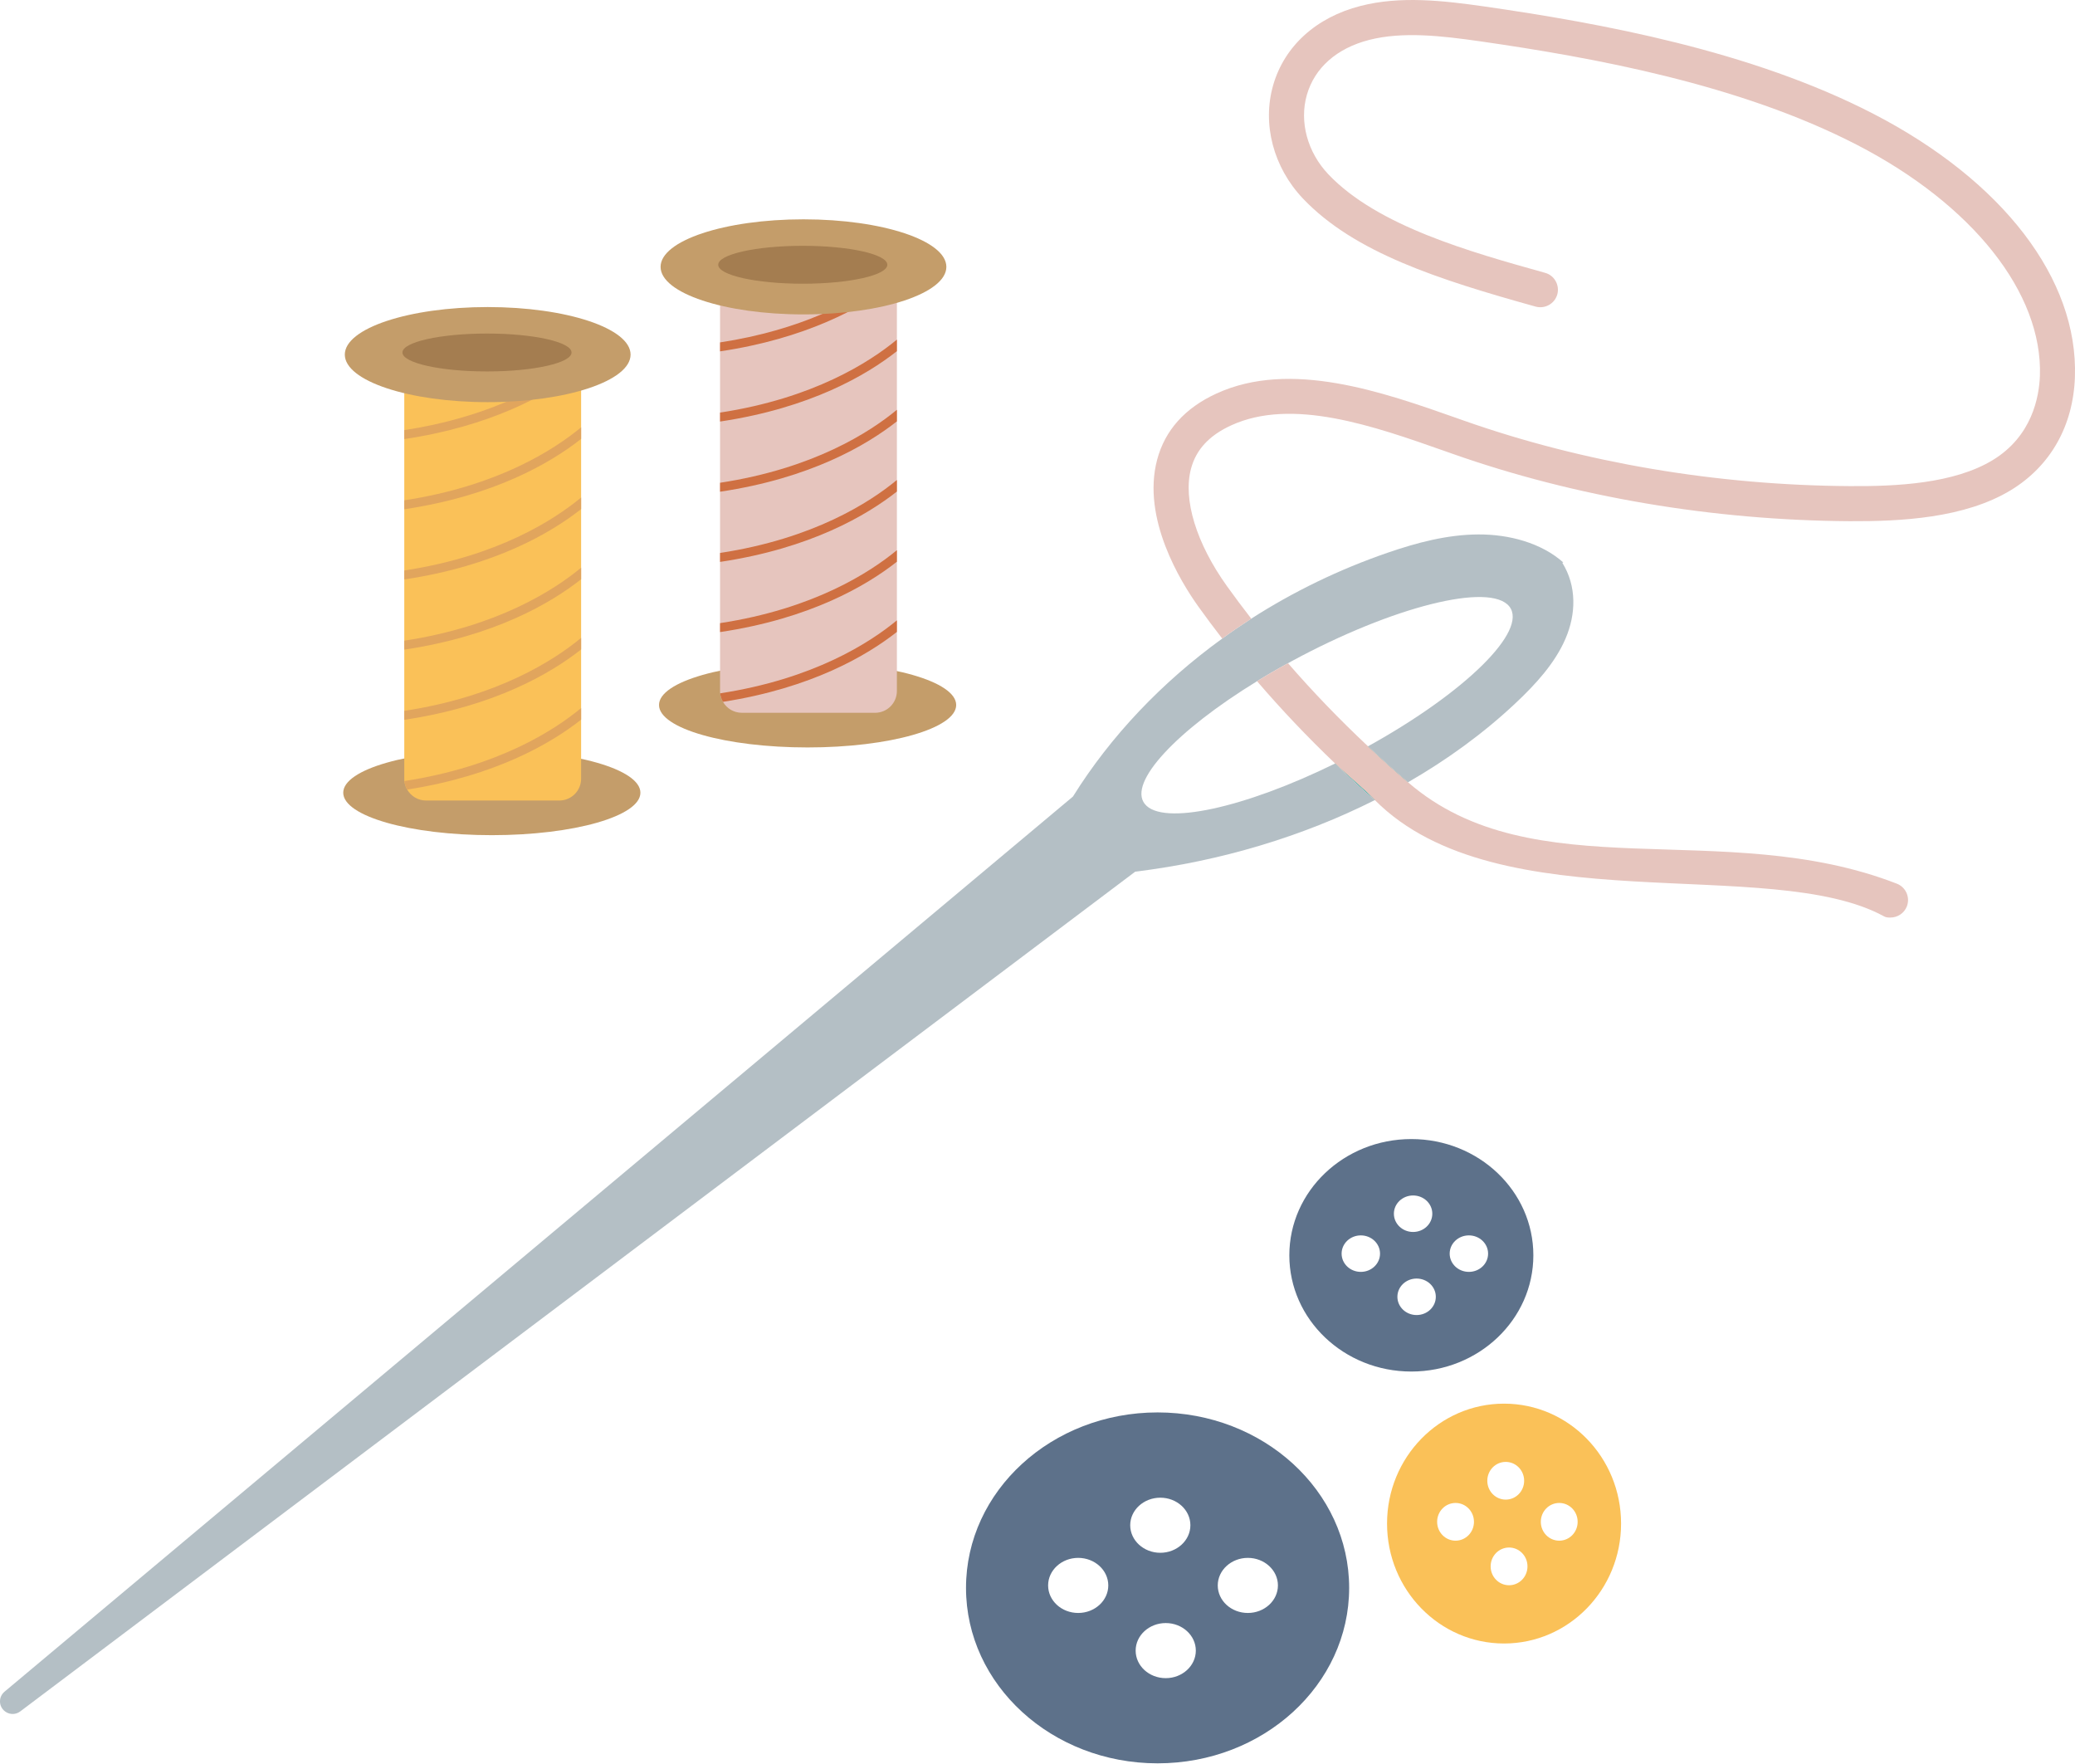
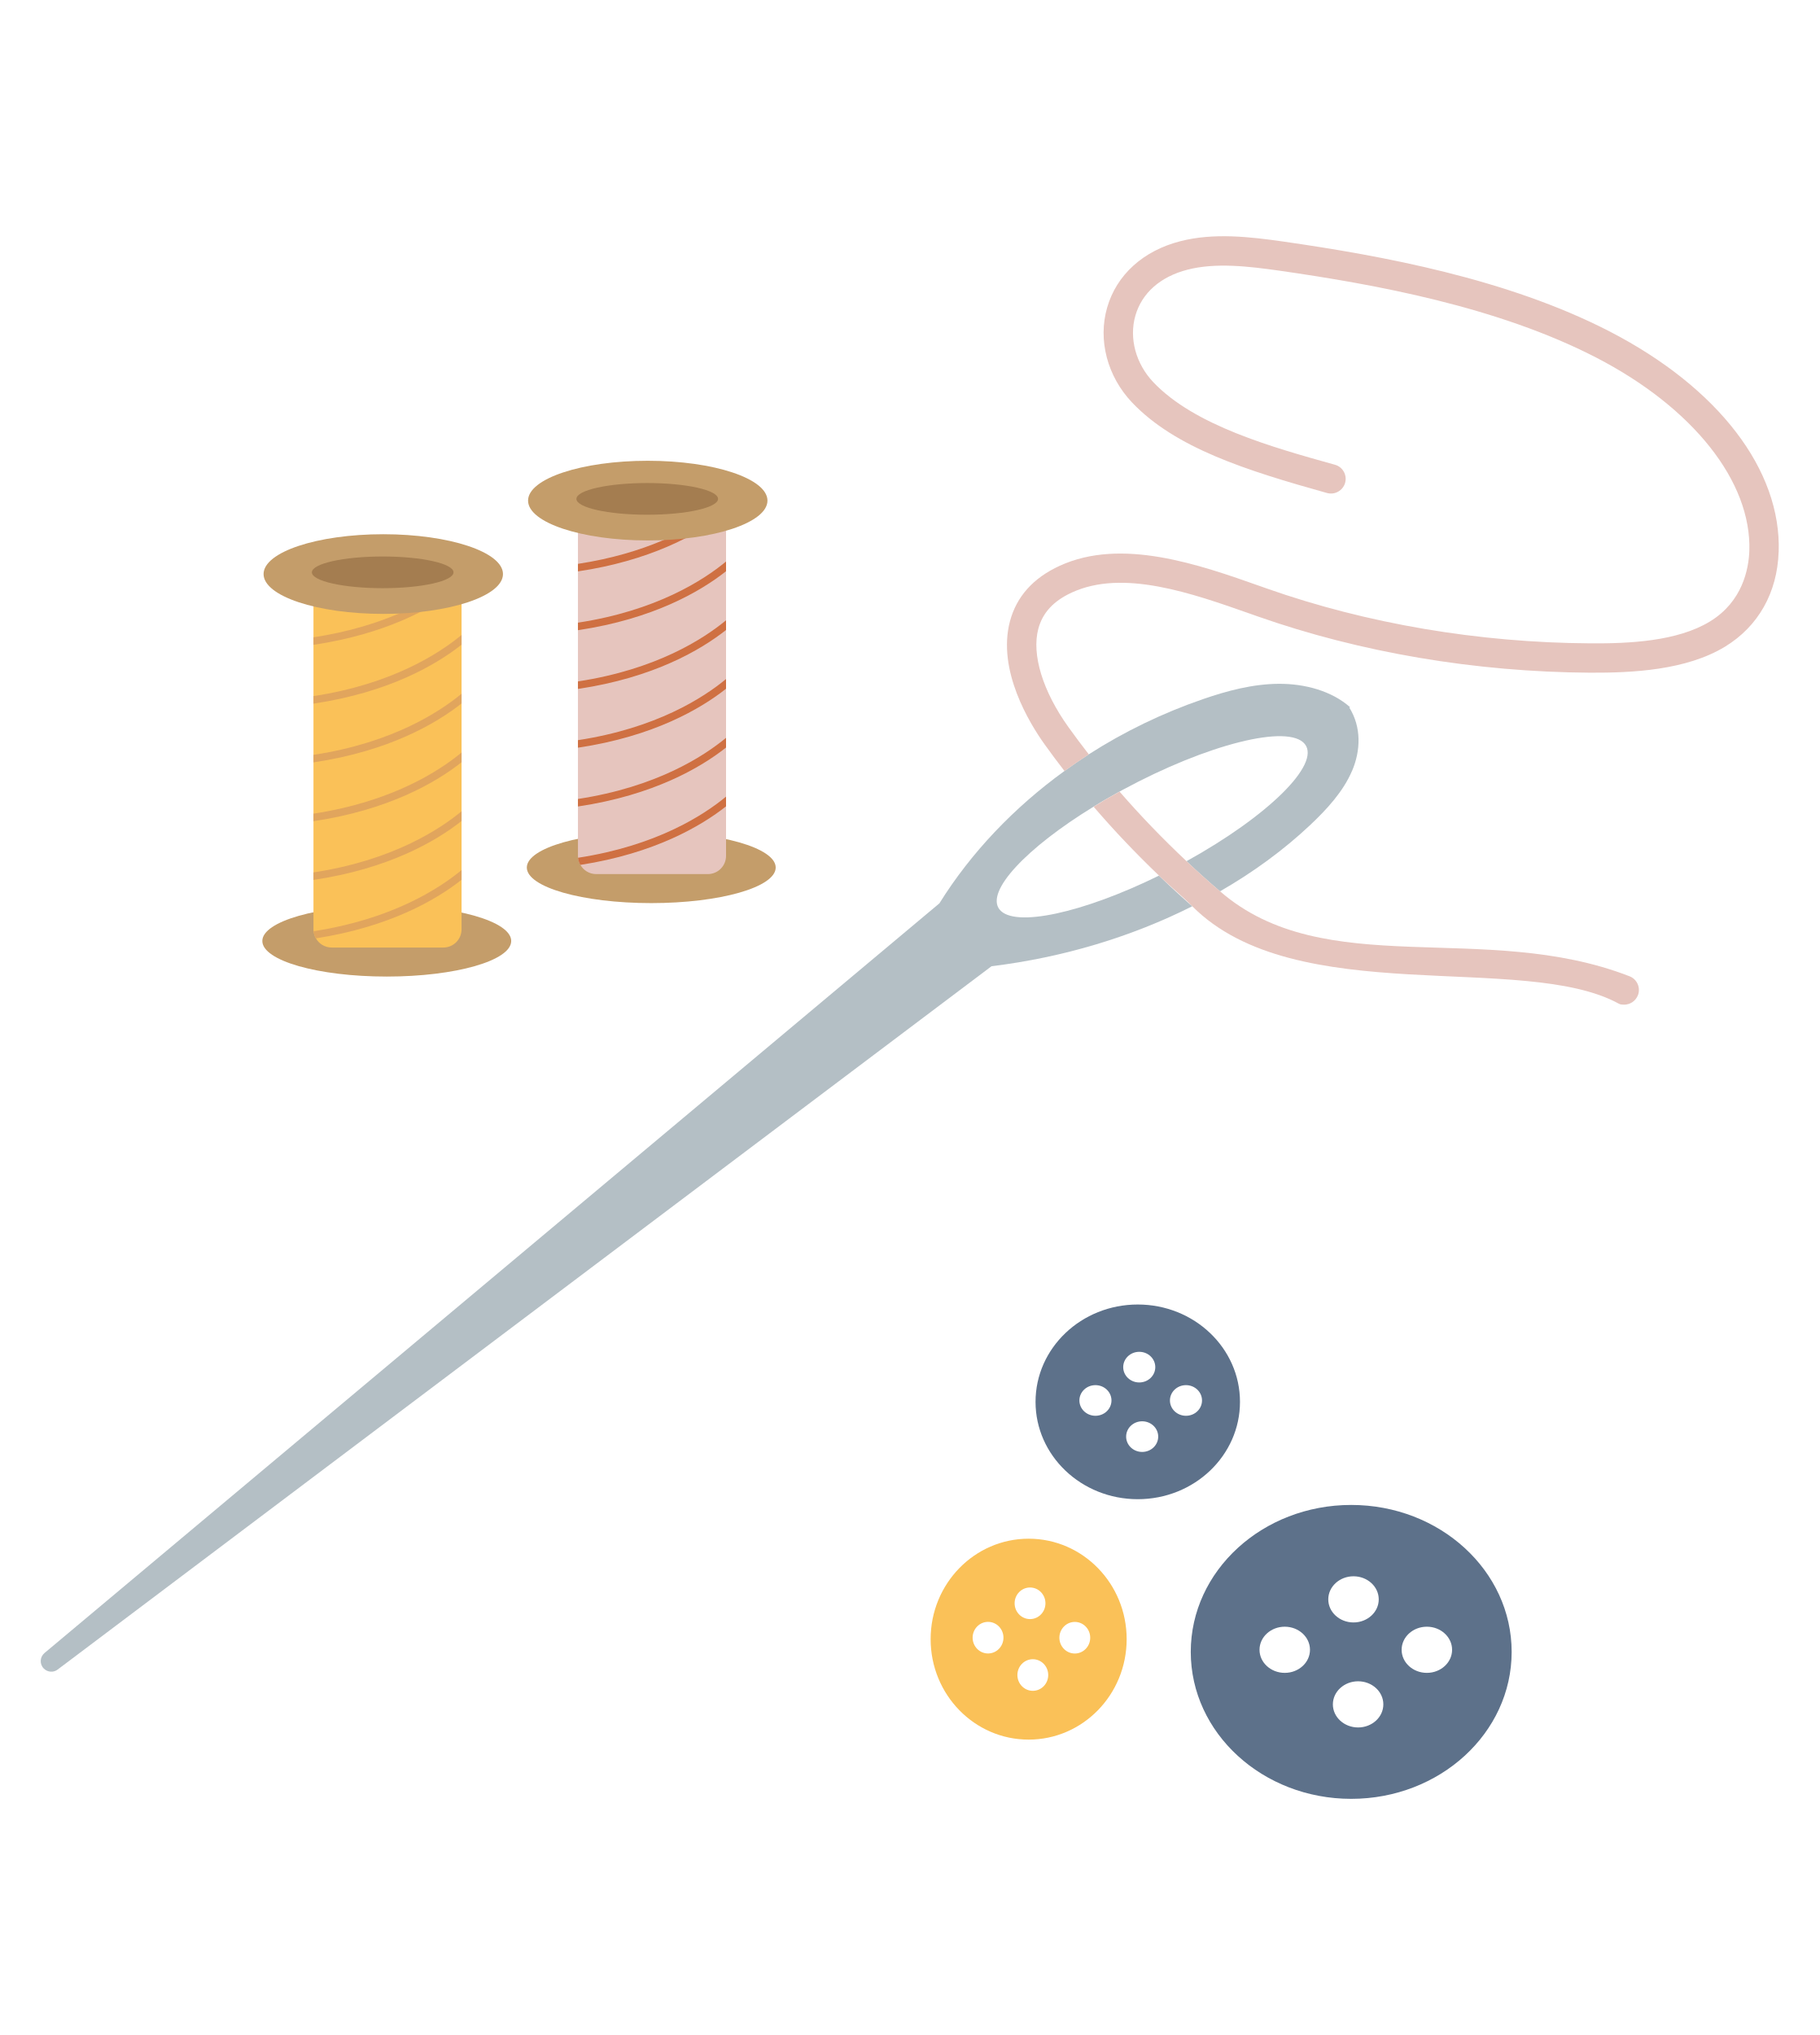
- <svg xmlns="http://www.w3.org/2000/svg" id="Layer_1" width="236.56" height="201" viewBox="0 0 236.56 201">
+ <svg xmlns="http://www.w3.org/2000/svg" id="Layer_1" width="380" height="425" viewBox="0 0 380 425">
  <defs>
-     <style>.cls-1{fill:#fac158;}.cls-2{fill:#00a89c;}.cls-3{fill:#e6c5be;}.cls-4{fill:#b4bfc5;}.cls-5{fill:#cf7042;}.cls-6{fill:#a47d50;}.cls-7{fill:#c49d6a;}.cls-8{fill:#e1a55d;}.cls-9{fill:#5d718a;}</style>
+     <style>.cls-1{fill:#fac158;}.cls-2{fill:#e6c5be;}.cls-3{fill:#b4bfc5;}.cls-4{fill:#cf7042;}.cls-5{fill:#a47d50;}.cls-6{fill:#c49d6a;}.cls-7{fill:#e1a55d;}.cls-8{fill:#5d718a;}</style>
  </defs>
-   <g id="Syning">
-     <path class="cls-2" d="m155.96,85.07l-.66.36c-1.03.56-2.07,1.09-3.09,1.6,1.47,1.42,2.98,2.81,4.53,4.17,1.29-.64,2.55-1.32,3.78-2.03-1.56-1.33-3.08-2.7-4.56-4.1Z" />
-     <path class="cls-4" d="m178.48,72.79c-1.19,2.78-3.38,5.19-5.75,7.41-3.59,3.37-7.71,6.38-12.21,8.97-1.56-1.33-3.08-2.7-4.56-4.1,11.1-6.14,18.28-13.2,16.11-15.94-2.21-2.78-13.31.01-24.78,6.22-.15.08-.3.16-.45.25-1.23.67-2.41,1.35-3.53,2.05-9.17,5.62-14.74,11.55-12.8,13.99,2.01,2.53,11.38.46,21.7-4.61,1.47,1.42,2.98,2.81,4.53,4.17-8.25,4.15-17.59,6.97-27.32,8.16L2.31,195.08c-.57.44-1.38.38-1.89-.13-.6-.6-.55-1.58.1-2.12l121.8-102.03c4.3-6.9,10.14-13.03,17.02-18.01,1.08-.79,2.18-1.54,3.31-2.27,4.8-3.08,10.03-5.62,15.56-7.52,3.31-1.14,6.77-2.06,10.31-2.08,3.54-.02,7.2.97,9.7,3.19l-.11.04c1.67,2.68,1.56,5.87.37,8.64Z" />
+   <path class="cls-3" d="m282.37,161.02c-1.83,4.27-5.19,7.96-8.82,11.37-5.51,5.17-11.83,9.79-18.74,13.76-2.39-2.04-4.73-4.14-7-6.29,17.03-9.42,28.05-20.26,24.72-24.46-3.39-4.27-20.42.02-38.02,9.54-.23.12-.46.25-.69.38-1.89,1.03-3.7,2.07-5.42,3.15-14.07,8.62-22.62,17.72-19.64,21.47,3.08,3.88,17.46.71,33.3-7.07,2.26,2.18,4.57,4.31,6.95,6.4-12.66,6.37-26.99,10.7-41.92,12.52L12.05,348.67c-.87.68-2.12.58-2.9-.2-.92-.92-.84-2.42.15-3.25l186.9-156.56c6.6-10.59,15.56-19.99,26.12-27.64,1.66-1.21,3.35-2.36,5.08-3.48,7.37-4.73,15.39-8.62,23.88-11.54,5.08-1.75,10.39-3.16,15.82-3.19,5.43-.03,11.05,1.49,14.88,4.89l-.17.06c2.56,4.11,2.39,9.01.57,13.26Z" />
+   <g>
+     <path class="cls-2" d="m342.08,207.87c-.48,1.21-1.64,1.95-2.87,1.95-.37,0-.76-.01-1.1-.2-19.93-10.93-67.5,1.35-89.09-20.35-2.23-2.24-4.7-4.22-6.95-6.4-4.86-4.65-9.42-9.45-13.66-14.39,1.72-1.07,3.53-2.12,5.42-3.15,4.33,4.99,9.01,9.85,13.99,14.53,2.27,2.15,4.6,4.25,7,6.29,21.94,19.01,55.18,5.94,85.52,17.74,1.58.61,2.36,2.39,1.75,3.97Z" />
+     <path class="cls-2" d="m371.48,115.28c-.29,8.53-4.27,15.54-11.17,19.76-8.12,4.94-19.3,5.49-28.23,5.45-23.97-.15-48-4.22-69.47-11.78l-1.3-.46c-12.54-4.42-26.75-9.42-37.44-4.51-3.84,1.76-6.12,4.24-7.01,7.58-1.43,5.37.92,13.03,6.28,20.52,1.38,1.92,2.79,3.82,4.27,5.71-1.73,1.12-3.42,2.27-5.08,3.48-1.44-1.86-2.84-3.73-4.19-5.62-3.07-4.3-9.93-15.41-7.2-25.67,1.37-5.14,4.85-9.04,10.37-11.57,12.95-5.95,29.08-.28,42.04,4.3l1.3.46c20.84,7.33,44.16,11.29,67.46,11.43,8.12.06,18.21-.41,25.01-4.56,6.86-4.17,8.1-11.02,8.24-14.73.49-14.47-11.75-29.94-31.98-40.39-20.58-10.63-46.16-15.28-66.15-18.15-6.49-.92-13.33-1.72-19.21-.21-5.66,1.46-9.53,4.86-10.89,9.61-1.35,4.71.09,10.04,3.76,13.9,8.59,9.05,24.84,13.58,37.92,17.23,1.63.44,2.58,2.15,2.13,3.77-.46,1.63-2.15,2.58-3.79,2.13-16.94-4.73-31.69-9.41-40.71-18.9-5.17-5.45-7.17-13.04-5.2-19.84,1.96-6.81,7.52-11.86,15.27-13.84,6.97-1.8,14.49-.94,21.61.08,20.47,2.95,46.69,7.73,68.08,18.77,22.69,11.72,35.89,28.94,35.29,46.06Z" />
+   </g>
+   <path class="cls-8" d="m282.21,314.3c-18.51,0-33.51,13.74-33.51,30.69s15,30.69,33.51,30.69,33.51-13.74,33.51-30.69-15-30.69-33.51-30.69Zm-13.88,35.07c-2.91,0-5.27-2.16-5.27-4.82s2.36-4.82,5.27-4.82,5.27,2.16,5.27,4.82-2.36,4.82-5.27,4.82Zm14.36-20.17c2.91,0,5.27,2.16,5.27,4.82s-2.36,4.82-5.27,4.82-5.27-2.16-5.27-4.82,2.36-4.82,5.27-4.82Zm.96,31.57c-2.91,0-5.27-2.16-5.27-4.82s2.36-4.82,5.27-4.82,5.27,2.16,5.27,4.82-2.36,4.82-5.27,4.82Zm14.36-11.4c-2.91,0-5.27-2.16-5.27-4.82s2.36-4.82,5.27-4.82,5.27,2.16,5.27,4.82-2.36,4.82-5.27,4.82Z" />
+   <path class="cls-1" d="m214.84,321.35c-11.3,0-20.47,9.39-20.47,20.98s9.16,20.98,20.47,20.98,20.47-9.39,20.47-20.98-9.16-20.98-20.47-20.98Zm-8.48,23.97c-1.78,0-3.22-1.48-3.22-3.3s1.44-3.3,3.22-3.3,3.22,1.48,3.22,3.3-1.44,3.3-3.22,3.3Zm8.77-13.78c1.78,0,3.22,1.48,3.22,3.3s-1.44,3.3-3.22,3.3-3.22-1.48-3.22-3.3,1.44-3.3,3.22-3.3Zm.58,21.58c-1.78,0-3.22-1.48-3.22-3.3s1.44-3.3,3.22-3.3,3.22,1.48,3.22,3.3-1.44,3.3-3.22,3.3Zm8.77-7.79c-1.78,0-3.22-1.48-3.22-3.3s1.44-3.3,3.22-3.3,3.22,1.48,3.22,3.3-1.44,3.3-3.22,3.3Z" />
+   <path class="cls-8" d="m237.63,272.44c-11.79,0-21.35,9.1-21.35,20.33s9.56,20.33,21.35,20.33,21.35-9.1,21.35-20.33-9.56-20.33-21.35-20.33Zm-8.84,23.24c-1.85,0-3.35-1.43-3.35-3.2s1.5-3.2,3.35-3.2,3.35,1.43,3.35,3.2-1.5,3.2-3.35,3.2Zm9.15-13.36c1.85,0,3.35,1.43,3.35,3.2s-1.5,3.2-3.35,3.2-3.35-1.43-3.35-3.2,1.5-3.2,3.35-3.2Zm.61,20.91c-1.85,0-3.35-1.43-3.35-3.2s1.5-3.2,3.35-3.2,3.35,1.43,3.35,3.2-1.5,3.2-3.35,3.2Zm9.15-7.55c-1.85,0-3.35-1.43-3.35-3.2s1.5-3.2,3.35-3.2,3.35,1.43,3.35,3.2-1.5,3.2-3.35,3.2Z" />
+   <g>
+     <ellipse class="cls-6" cx="80.78" cy="196.52" rx="25.99" ry="7.43" />
+     <path class="cls-1" d="m96.4,125.54v68.53c0,2.12-1.7,3.82-3.82,3.82h-23.29c-1.43,0-2.65-.77-3.31-1.92-.26-.44-.43-.95-.49-1.49-.02-.14-.02-.28-.02-.41v-68.53c0-2.12,1.7-3.82,3.82-3.82h23.29c.57,0,1.1.12,1.58.35.52.21.97.57,1.32,1,.58.66.92,1.52.92,2.47Z" />
    <g>
-       <path class="cls-3" d="m217.39,103.32c-.31.79-1.07,1.27-1.87,1.27-.24,0-.5,0-.72-.13-12.99-7.12-43.99.88-58.06-13.26-1.45-1.46-3.06-2.75-4.53-4.17-3.17-3.03-6.14-6.16-8.9-9.38,1.12-.7,2.3-1.38,3.53-2.05,2.82,3.25,5.87,6.42,9.12,9.47,1.48,1.4,3,2.77,4.56,4.1,14.3,12.39,35.96,3.87,55.73,11.56,1.03.4,1.54,1.56,1.14,2.59Z" />
-       <path class="cls-3" d="m236.55,42.98c-.19,5.56-2.78,10.13-7.28,12.88-5.29,3.22-12.58,3.58-18.4,3.55-15.62-.1-31.28-2.75-45.27-7.68l-.85-.3c-8.17-2.88-17.43-6.14-24.4-2.94-2.5,1.15-3.99,2.76-4.57,4.94-.93,3.5.6,8.49,4.09,13.37.9,1.25,1.82,2.49,2.78,3.72-1.13.73-2.23,1.48-3.31,2.27-.94-1.21-1.85-2.43-2.73-3.66-2-2.8-6.47-10.04-4.69-16.73.89-3.35,3.16-5.89,6.76-7.54,8.44-3.88,18.95-.18,27.4,2.8l.85.3c13.58,4.78,28.78,7.36,43.96,7.45,5.29.04,11.87-.27,16.3-2.97,4.47-2.72,5.28-7.18,5.37-9.6.32-9.43-7.66-19.51-20.84-26.32-13.41-6.93-30.08-9.96-43.11-11.83-4.23-.6-8.69-1.12-12.52-.14-3.69.95-6.21,3.17-7.1,6.26-.88,3.07.06,6.54,2.45,9.06,5.6,5.9,16.19,8.85,24.71,11.23,1.06.29,1.68,1.4,1.39,2.46-.3,1.06-1.4,1.68-2.47,1.39-11.04-3.08-20.65-6.13-26.53-12.32-3.37-3.55-4.67-8.5-3.39-12.93,1.28-4.44,4.9-7.73,9.95-9.02,4.54-1.17,9.44-.61,14.08.05,13.34,1.92,30.43,5.04,44.37,12.23,14.79,7.64,23.39,18.86,23,30.02Z" />
-     </g>
-     <path class="cls-9" d="m131.97,161c-12.06,0-21.84,8.95-21.84,20s9.78,20,21.84,20,21.84-8.95,21.84-20-9.78-20-21.84-20Zm-9.05,22.86c-1.9,0-3.43-1.41-3.43-3.14s1.54-3.14,3.43-3.14,3.43,1.41,3.43,3.14-1.54,3.14-3.43,3.14Zm9.36-13.14c1.9,0,3.43,1.41,3.43,3.14s-1.54,3.14-3.43,3.14-3.43-1.41-3.43-3.14,1.54-3.14,3.43-3.14Zm.62,20.57c-1.9,0-3.43-1.41-3.43-3.14s1.54-3.14,3.43-3.14,3.43,1.41,3.43,3.14-1.54,3.14-3.43,3.14Zm9.36-7.43c-1.9,0-3.43-1.41-3.43-3.14s1.54-3.14,3.43-3.14,3.43,1.41,3.43,3.14-1.54,3.14-3.43,3.14Z" />
-     <path class="cls-1" d="m171.47,160c-7.37,0-13.34,6.12-13.34,13.67s5.97,13.67,13.34,13.67,13.34-6.12,13.34-13.67-5.97-13.67-13.34-13.67Zm-5.53,15.62c-1.16,0-2.1-.96-2.1-2.15s.94-2.15,2.1-2.15,2.1.96,2.1,2.15-.94,2.15-2.1,2.15Zm5.72-8.98c1.16,0,2.1.96,2.1,2.15s-.94,2.15-2.1,2.15-2.1-.96-2.1-2.15.94-2.15,2.1-2.15Zm.38,14.06c-1.16,0-2.1-.96-2.1-2.15s.94-2.15,2.1-2.15,2.1.96,2.1,2.15-.94,2.15-2.1,2.15Zm5.72-5.08c-1.16,0-2.1-.96-2.1-2.15s.94-2.15,2.1-2.15,2.1.96,2.1,2.15-.94,2.15-2.1,2.15Z" />
-     <path class="cls-9" d="m160.9,129.84c-7.68,0-13.91,5.93-13.91,13.25s6.23,13.25,13.91,13.25,13.91-5.93,13.91-13.25-6.23-13.25-13.91-13.25Zm-5.76,15.14c-1.21,0-2.19-.93-2.19-2.08s.98-2.08,2.19-2.08,2.19.93,2.19,2.08-.98,2.08-2.19,2.08Zm5.96-8.71c1.21,0,2.19.93,2.19,2.08s-.98,2.08-2.19,2.08-2.19-.93-2.19-2.08.98-2.08,2.19-2.08Zm.4,13.63c-1.21,0-2.19-.93-2.19-2.08s.98-2.08,2.19-2.08,2.19.93,2.19,2.08-.98,2.08-2.19,2.08Zm5.96-4.92c-1.21,0-2.19-.93-2.19-2.08s.98-2.08,2.19-2.08,2.19.93,2.19,2.08-.98,2.08-2.19,2.08Z" />
-     <g>
-       <ellipse class="cls-7" cx="56.07" cy="90.36" rx="16.94" ry="4.84" />
-       <path class="cls-1" d="m66.25,44.1v44.66c0,1.38-1.11,2.49-2.49,2.49h-15.18c-.93,0-1.73-.5-2.16-1.25-.17-.29-.28-.62-.32-.97-.01-.09-.01-.18-.01-.27v-44.66c0-1.38,1.11-2.49,2.49-2.49h15.18c.37,0,.72.08,1.03.23.34.14.63.37.86.65.38.43.6.99.6,1.61Z" />
-       <g>
-         <path class="cls-8" d="m46.09,57.03v1.02c10.33-1.54,16.75-5.33,20.16-8.02v-1.32c-3.1,2.57-9.53,6.7-20.16,8.32Z" />
-         <path class="cls-8" d="m64.79,41.84c-3.47,2.52-9.52,5.79-18.7,7.19v1.02c9.75-1.45,16.02-4.92,19.56-7.56-.23-.28-.52-.51-.86-.65Z" />
-         <path class="cls-8" d="m46.09,66.05c10.33-1.54,16.75-5.33,20.16-8.02v-1.32c-3.1,2.57-9.53,6.7-20.16,8.32v1.02Z" />
-         <path class="cls-8" d="m46.09,74.05c10.33-1.54,16.75-5.33,20.16-8.02v-1.32c-3.1,2.57-9.53,6.7-20.16,8.32v1.02Z" />
-         <path class="cls-8" d="m46.09,82.05c10.33-1.54,16.75-5.33,20.16-8.02v-1.32c-3.1,2.57-9.53,6.7-20.16,8.32v1.02Z" />
-         <path class="cls-8" d="m46.42,90c10.13-1.57,16.46-5.31,19.83-7.97v-1.32c-3.1,2.57-9.52,6.69-20.15,8.32.04.35.15.68.32.97Z" />
-       </g>
-       <g>
-         <ellipse class="cls-7" cx="55.6" cy="40.42" rx="16.29" ry="5.42" />
-         <ellipse class="cls-6" cx="55.52" cy="40.18" rx="9.64" ry="2.16" />
-       </g>
+       <path class="cls-7" d="m65.47,145.38v1.57c15.85-2.36,25.7-8.18,30.93-12.31v-2.03c-4.76,3.94-14.62,10.28-30.93,12.77Z" />
+       <path class="cls-7" d="m94.16,122.07c-5.32,3.87-14.61,8.88-28.69,11.03v1.57c14.96-2.22,24.58-7.55,30.01-11.6-.35-.43-.8-.78-1.32-1Z" />
+       <path class="cls-7" d="m65.47,159.22c15.85-2.36,25.7-8.18,30.93-12.31v-2.03c-4.76,3.94-14.62,10.28-30.93,12.77v1.57Z" />
+       <path class="cls-7" d="m65.47,171.5c15.85-2.36,25.7-8.18,30.93-12.31v-2.03c-4.76,3.94-14.62,10.28-30.93,12.77v1.57Z" />
+       <path class="cls-7" d="m65.47,183.77c15.85-2.36,25.7-8.18,30.93-12.31v-2.03c-4.76,3.94-14.62,10.28-30.93,12.77v1.57Z" />
+       <path class="cls-7" d="m65.97,195.97c15.54-2.41,25.26-8.15,30.43-12.23v-2.03c-4.76,3.94-14.61,10.27-30.92,12.77.06.54.23,1.04.49,1.49Z" />
    </g>
    <g>
-       <ellipse class="cls-7" cx="92.07" cy="80.36" rx="16.94" ry="4.84" />
-       <path class="cls-3" d="m102.25,34.1v44.66c0,1.38-1.11,2.49-2.49,2.49h-15.18c-.93,0-1.73-.5-2.16-1.25-.17-.29-.28-.62-.32-.97-.01-.09-.01-.18-.01-.27v-44.66c0-1.38,1.11-2.49,2.49-2.49h15.18c.37,0,.72.08,1.03.23.34.14.63.37.86.65.38.43.6.99.6,1.61Z" />
-       <g>
-         <path class="cls-5" d="m82.09,47.03v1.02c10.33-1.54,16.75-5.33,20.16-8.02v-1.32c-3.1,2.57-9.53,6.7-20.16,8.32Z" />
-         <path class="cls-5" d="m100.79,31.84c-3.47,2.52-9.52,5.79-18.7,7.19v1.02c9.75-1.45,16.02-4.92,19.56-7.56-.23-.28-.52-.51-.86-.65Z" />
-         <path class="cls-5" d="m82.09,56.05c10.33-1.54,16.75-5.33,20.16-8.02v-1.32c-3.1,2.57-9.53,6.7-20.16,8.32v1.02Z" />
-         <path class="cls-5" d="m82.09,64.05c10.33-1.54,16.75-5.33,20.16-8.02v-1.32c-3.1,2.57-9.53,6.7-20.16,8.32v1.02Z" />
-         <path class="cls-5" d="m82.09,72.05c10.33-1.54,16.75-5.33,20.16-8.02v-1.32c-3.1,2.57-9.53,6.7-20.16,8.32v1.02Z" />
-         <path class="cls-5" d="m82.42,80c10.13-1.57,16.46-5.31,19.83-7.97v-1.32c-3.1,2.57-9.52,6.69-20.15,8.32.04.35.15.68.32.97Z" />
-       </g>
-       <g>
-         <ellipse class="cls-7" cx="91.6" cy="30.42" rx="16.29" ry="5.42" />
-         <ellipse class="cls-6" cx="91.52" cy="30.18" rx="9.64" ry="2.16" />
-       </g>
+       <ellipse class="cls-6" cx="80.05" cy="119.89" rx="25" ry="8.32" />
+       <ellipse class="cls-5" cx="79.93" cy="119.53" rx="14.79" ry="3.31" />
+     </g>
+   </g>
+   <g>
+     <ellipse class="cls-6" cx="136.02" cy="181.18" rx="25.99" ry="7.43" />
+     <path class="cls-2" d="m151.64,110.2v68.53c0,2.12-1.7,3.82-3.82,3.82h-23.29c-1.43,0-2.65-.77-3.31-1.92-.26-.44-.43-.95-.49-1.49-.02-.14-.02-.28-.02-.41v-68.53c0-2.12,1.7-3.82,3.82-3.82h23.29c.57,0,1.1.12,1.58.35.52.21.97.57,1.32,1,.58.66.92,1.52.92,2.47Z" />
+     <g>
+       <path class="cls-4" d="m120.71,130.04v1.57c15.85-2.36,25.7-8.18,30.93-12.31v-2.03c-4.76,3.94-14.62,10.28-30.93,12.77Z" />
+       <path class="cls-4" d="m149.4,106.73c-5.32,3.87-14.61,8.88-28.69,11.03v1.57c14.96-2.22,24.58-7.55,30.01-11.6-.35-.43-.8-.78-1.32-1Z" />
+       <path class="cls-4" d="m120.71,143.88c15.85-2.36,25.7-8.18,30.93-12.31v-2.03c-4.76,3.94-14.62,10.28-30.93,12.77v1.57Z" />
+       <path class="cls-4" d="m120.71,156.15c15.85-2.36,25.7-8.18,30.93-12.31v-2.03c-4.76,3.94-14.62,10.28-30.93,12.77v1.57Z" />
+       <path class="cls-4" d="m120.71,168.43c15.85-2.36,25.7-8.18,30.93-12.31v-2.03c-4.76,3.94-14.62,10.28-30.93,12.77v1.57Z" />
+       <path class="cls-4" d="m121.21,180.63c15.54-2.41,25.26-8.15,30.43-12.23v-2.03c-4.76,3.94-14.61,10.27-30.92,12.77.06.54.23,1.04.49,1.49Z" />
+     </g>
+     <g>
+       <ellipse class="cls-6" cx="135.29" cy="104.55" rx="25" ry="8.32" />
+       <ellipse class="cls-5" cx="135.18" cy="104.19" rx="14.79" ry="3.31" />
    </g>
  </g>
</svg>
